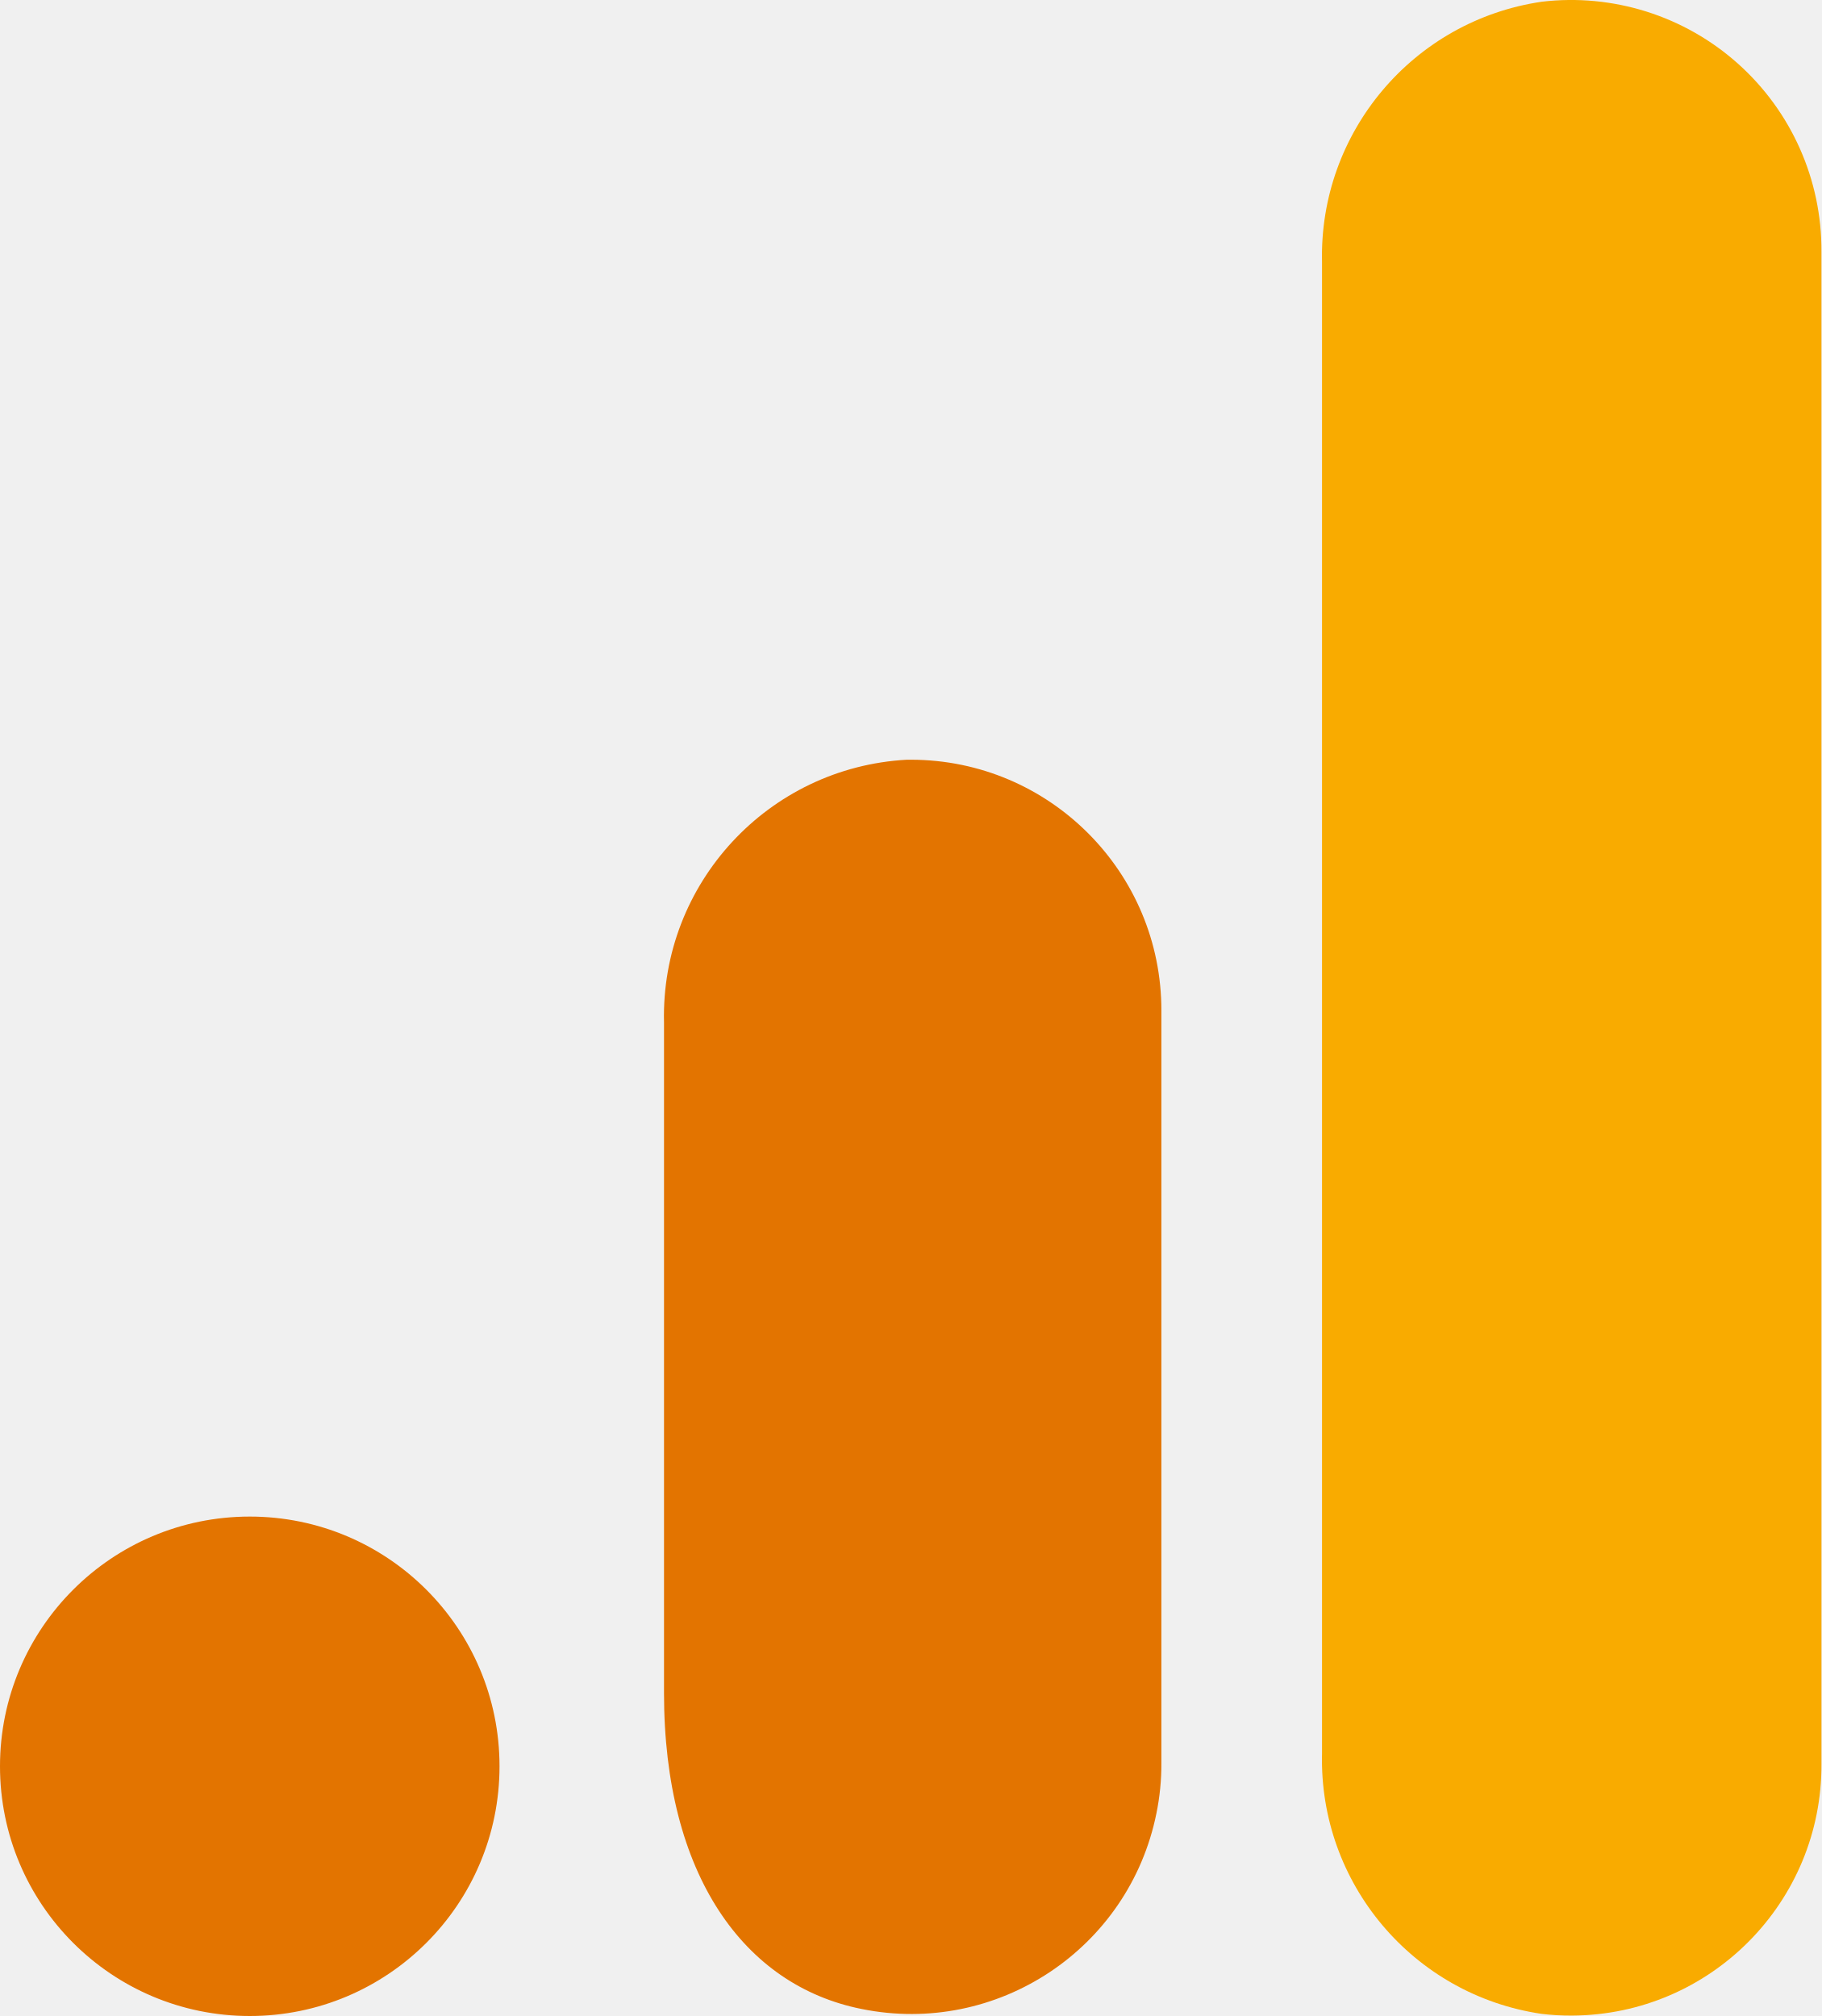
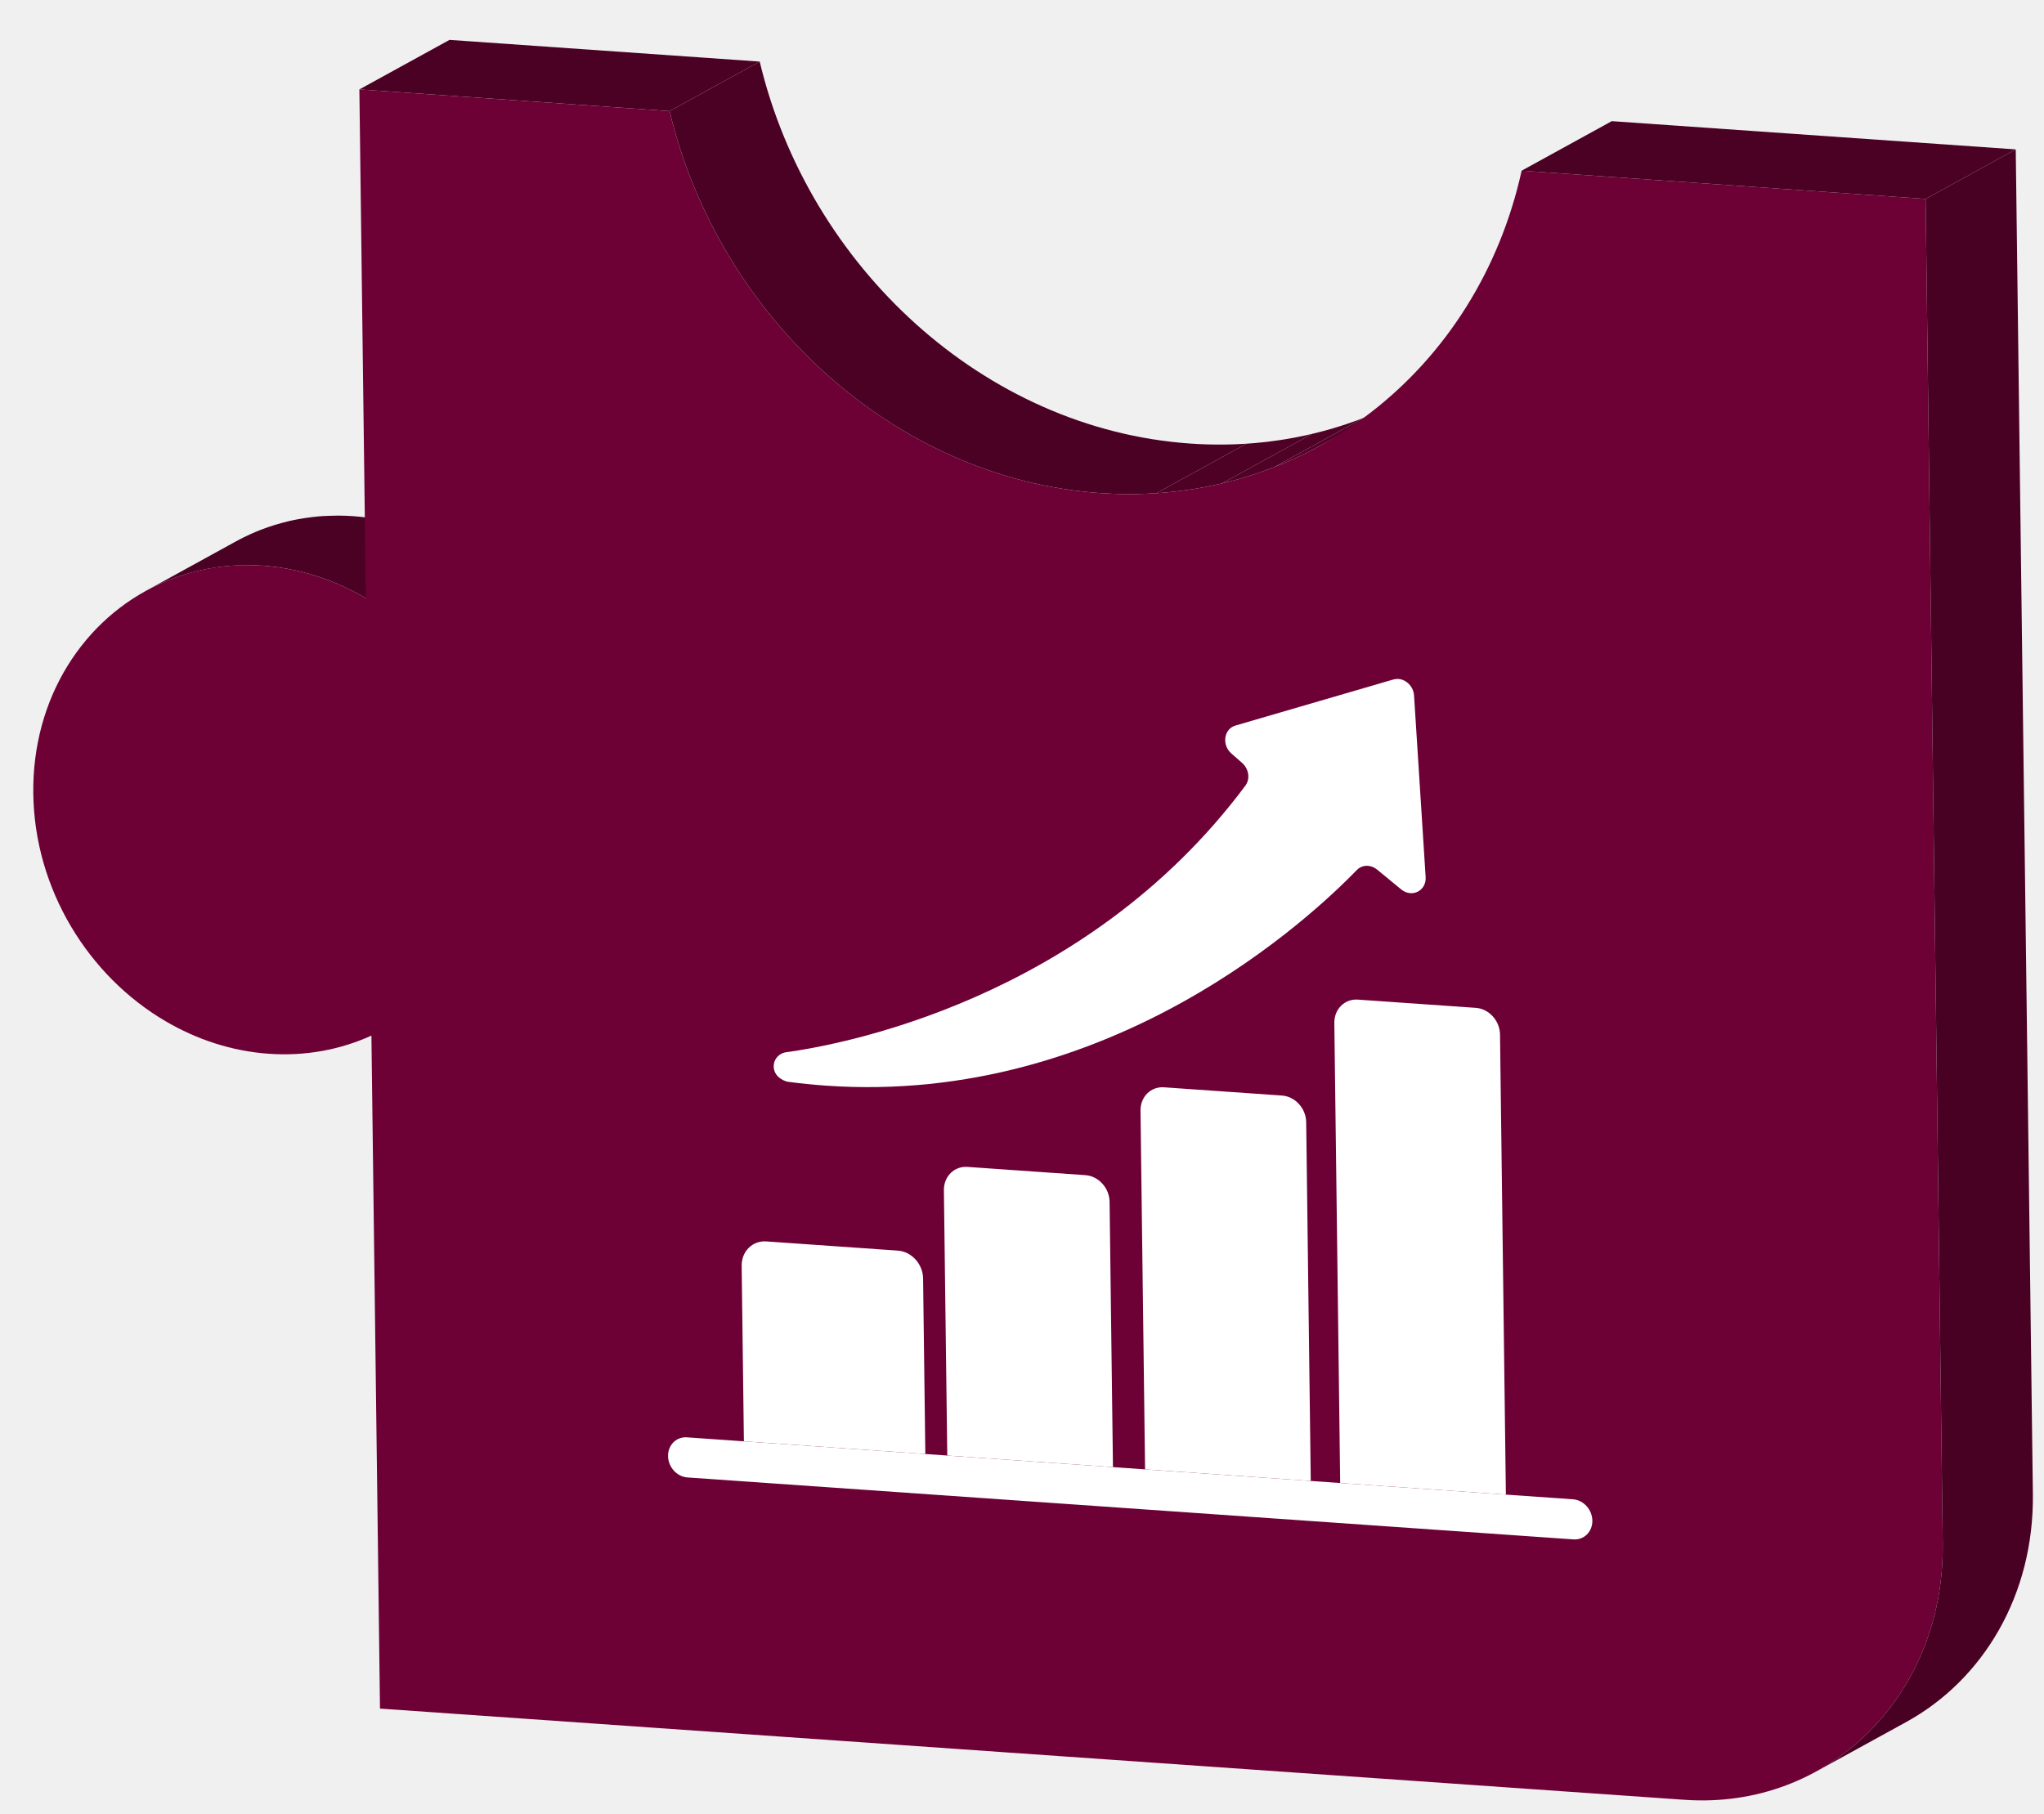
- <svg xmlns="http://www.w3.org/2000/svg" width="93.947" height="104" viewBox="0 0 93.947 104">
-   <g transform="translate(0 -.022)">
-     <path fill="#f9ab00" d="M1619.471,91.007A12.925,12.925,0,0,1,1606.614,104a12.362,12.362,0,0,1-1.591-.09,13.255,13.255,0,0,1-11.312-13.434V13.545A13.26,13.26,0,0,1,1605.044.111a12.909,12.909,0,0,1,14.426,12.9Z" data-name="Path 172" transform="translate(-1525.524)" />
-     <path fill="#e37400" d="M12.882,955.144A12.882,12.882,0,1,1,0,968.026,12.882,12.882,0,0,1,12.882,955.144ZM46.775,916.1a13.256,13.256,0,0,0-12.527,13.545v34.6c0,9.391,4.133,15.09,10.187,16.3a12.9,12.9,0,0,0,15.209-10.084,12.61,12.61,0,0,0,.257-2.6V929.051A12.925,12.925,0,0,0,47,916.1C46.924,916.1,46.847,916.1,46.775,916.1Z" data-name="Path 173" transform="translate(0 -876.886)" />
+ <svg xmlns="http://www.w3.org/2000/svg" version="1.1" id="svg2" xml:space="preserve" width="664.223" height="589.389" viewBox="0 0 664.223 589.389">
+   <defs id="defs6">
+     <clipPath clipPathUnits="userSpaceOnUse" id="clipPath18">
+       <path d="M 0,442.042 H 498.167 V 0 H 0 Z" id="path16" />
+     </clipPath>
+     <clipPath clipPathUnits="userSpaceOnUse" id="clipPath34">
+       <path d="m 190.072,352.38 c 7.935,-33.292 36.4,-59.677 69.87,-62.017 v 0 c 13.066,-0.914 25.279,1.949 35.737,7.695 v 0 l 14.633,8.042 c -10.458,-5.747 -22.671,-8.609 -35.738,-7.696 v 0 c -33.469,2.341 -61.934,28.725 -69.869,62.017 v 0 z" id="path32" />
+     </clipPath>
+     <clipPath clipPathUnits="userSpaceOnUse" id="clipPath62">
+       <path d="M 0,442.042 H 498.167 V 0 H 0 Z" id="path60" />
+     </clipPath>
+     <clipPath clipPathUnits="userSpaceOnUse" id="clipPath82">
+       <path d="m 189.867,130.757 150.05,-10.492 -1.756,137.834 -150.049,10.493 z" id="path80" />
+     </clipPath>
+   </defs>
+   <g id="g10" transform="matrix(1.333333,0,0,-1.333333,0,589.3893)">
+     <g id="g12" transform="matrix(1.501323,0,0,1.501323,-122.171,-114.0757)">
+       <g id="g14" clip-path="url(#clipPath18)">
+         <g id="g20" transform="translate(138.6417,286.6185)">
+           <path d="M 0,0 C -0.788,0.055 -1.568,0.081 -2.344,0.084 -2.601,0.086 -2.853,0.071 -3.108,0.067 -3.624,0.058 -4.139,0.048 -4.649,0.017 -4.714,0.013 -4.782,0.015 -4.847,0.011 -5.392,-0.025 -5.931,-0.077 -6.468,-0.138 -6.593,-0.153 -6.716,-0.171 -6.84,-0.187 c -0.535,-0.066 -1.066,-0.146 -1.593,-0.237 -0.137,-0.023 -0.274,-0.045 -0.41,-0.07 -0.545,-0.101 -1.088,-0.211 -1.623,-0.338 -0.047,-0.011 -0.093,-0.027 -0.14,-0.038 -0.629,-0.152 -1.25,-0.324 -1.865,-0.51 -0.095,-0.029 -0.194,-0.052 -0.289,-0.081 -0.709,-0.221 -1.406,-0.467 -2.093,-0.733 -0.03,-0.011 -0.061,-0.02 -0.091,-0.032 -0.58,-0.225 -1.153,-0.467 -1.717,-0.723 -0.763,-0.345 -1.511,-0.719 -2.242,-1.119 -0.023,-0.012 -0.045,-0.024 -0.068,-0.036 l -14.633,-8.042 c 0.754,0.414 1.524,0.8 2.311,1.156 0.593,0.269 1.197,0.519 1.807,0.755 0.687,0.265 1.384,0.511 2.092,0.732 0.099,0.031 0.202,0.054 0.301,0.084 0.612,0.185 1.229,0.357 1.854,0.508 0.582,0.14 1.17,0.265 1.763,0.376 0.136,0.025 0.274,0.046 0.41,0.07 0.527,0.091 1.058,0.17 1.593,0.237 0.124,0.016 0.247,0.034 0.372,0.048 0.601,0.069 1.208,0.119 1.82,0.156 0.509,0.031 1.024,0.041 1.54,0.049 0.255,0.005 0.508,0.019 0.764,0.018 0.776,-0.004 1.557,-0.029 2.344,-0.084 5.237,-0.366 10.257,-1.855 14.827,-4.22 0.653,-0.338 1.297,-0.693 1.931,-1.066 l 14.632,8.041 C 11.686,-2.303 5.985,-0.419 0,0" style="fill:#4b0124;fill-opacity:1;fill-rule:nonzero;stroke:none" id="path22" />
+         </g>
+         <g id="g24" transform="translate(139.7143,355.9011)">
+           <path d="M 0,0 14.633,8.041 64.99,4.52 50.358,-3.521 Z" style="fill:#4b0123;fill-opacity:1;fill-rule:nonzero;stroke:none" id="path26" />
+         </g>
+       </g>
+     </g>
+     <g id="g28" transform="matrix(1.501323,0,0,1.501323,-122.171,-114.0757)">
+       <g id="g30" clip-path="url(#clipPath34)">
+         <g id="g36" transform="translate(190.0719,352.3797)">
+           <path d="m 0,0 14.633,8.041 c 7.935,-33.291 36.401,-59.676 69.869,-62.016 3.105,-0.218 6.161,-0.222 9.157,-0.024 L 79.027,-62.04 c -2.997,-0.198 -6.053,-0.194 -9.158,0.023 C 36.401,-59.676 7.936,-33.292 0,0" style="fill:#4b0124;fill-opacity:1;fill-rule:nonzero;stroke:none" id="path38" />
+         </g>
+         <g id="g40" transform="translate(269.0985,290.3392)">
+           <path d="m 0,0 14.633,8.041 c 3.643,0.24 7.197,0.778 10.641,1.591 L 10.641,1.591 C 7.198,0.777 3.643,0.24 0,0" style="fill:#4e0125;fill-opacity:1;fill-rule:nonzero;stroke:none" id="path42" />
+         </g>
+         <g id="g44" transform="translate(279.7396,291.9301)">
+           <path d="m 0,0 14.633,8.041 c 2.894,0.684 5.709,1.563 8.434,2.624 L 8.434,2.623 C 5.71,1.562 2.894,0.684 0,0" style="fill:#500126;fill-opacity:1;fill-rule:nonzero;stroke:none" id="path46" />
+         </g>
+         <g id="g48" transform="translate(288.1736,294.5533)">
+           <path d="m 0,0 14.633,8.041 c 2.541,0.99 5.003,2.138 7.375,3.434 L 7.376,3.434 C 5.003,2.138 2.541,0.99 0,0" style="fill:#530128;fill-opacity:1;fill-rule:nonzero;stroke:none" id="path50" />
+         </g>
+         <g id="g52" transform="translate(295.5492,297.9875)">
+           <path d="m 0,0 14.633,8.041 c 0.043,0.024 0.086,0.048 0.13,0.071 L 0.13,0.071 C 0.087,0.047 0.043,0.024 0,0" style="fill:#56012a;fill-opacity:1;fill-rule:nonzero;stroke:none" id="path54" />
+         </g>
+       </g>
+     </g>
+     <g id="g56" transform="matrix(1.501323,0,0,1.501323,-122.171,-114.0757)">
+       <g id="g58" clip-path="url(#clipPath62)">
+         <g id="g64" transform="translate(393.9748,338.1214)">
+           <path d="m 0,0 2.78,-218.284 c 0.314,-24.636 -18.458,-43.278 -41.927,-41.637 l -211.765,14.808 -1.392,109.269 c -5.004,-2.278 -10.668,-3.368 -16.652,-2.949 -5.993,0.419 -11.687,2.303 -16.766,5.286 -12.529,7.338 -21.276,21.408 -21.474,36.964 -0.198,15.547 8.205,28.453 20.569,34.05 5.013,2.278 10.668,3.368 16.661,2.949 5.985,-0.419 11.686,-2.303 16.758,-5.286 l -1.052,82.61 50.357,-3.522 c 7.936,-33.291 36.401,-59.676 69.869,-62.016 33.477,-2.341 61.354,20.104 68.455,52.344 z" style="fill:#6d0136;fill-opacity:1;fill-rule:nonzero;stroke:none" id="path66" />
+         </g>
+         <g id="g68" transform="translate(408.6075,346.1627)">
+           <path d="m 0,0 -14.633,-8.041 2.78,-218.284 c 0.209,-16.422 -8.062,-30.18 -20.551,-37.043 l 14.633,8.041 c 12.489,6.863 20.76,20.622 20.551,37.043 z" style="fill:#490123;fill-opacity:1;fill-rule:nonzero;stroke:none" id="path70" />
+         </g>
+         <g id="g72" transform="translate(328.3959,342.7072)">
+           <path d="M 0,0 14.633,8.041 80.212,3.456 65.579,-4.586 Z" style="fill:#4b0123;fill-opacity:1;fill-rule:nonzero;stroke:none" id="path74" />
+         </g>
+       </g>
+     </g>
+     <g id="g76" transform="matrix(1.501323,0,0,1.501323,-122.171,-114.0757)">
+       <g id="g78" clip-path="url(#clipPath82)">
+         <g id="g84" transform="translate(227.1268,167.3674)">
+           <path d="m 0,0 -21.357,1.493 c -2.238,0.157 -4.024,-1.617 -3.994,-3.966 l 0.363,-28.49 29.453,-2.06 -0.363,28.49 C 4.073,-2.184 2.238,-0.156 0,0" style="fill:#ffffff;fill-opacity:1;fill-rule:nonzero;stroke:none" id="path86" />
+         </g>
+         <g id="g88" transform="translate(257.587,179.6191)">
+           <path d="m 0,0 -19.161,1.34 c -2.137,0.149 -3.849,-1.551 -3.82,-3.786 l 0.548,-43.077 26.897,-1.881 -0.548,43.078 C 3.887,-2.092 2.137,-0.149 0,0" style="fill:#ffffff;fill-opacity:1;fill-rule:nonzero;stroke:none" id="path90" />
+         </g>
+         <g id="g92" transform="translate(289.4959,192.5431)">
+           <path d="m 0,0 -19.161,1.34 c -2.137,0.149 -3.84,-1.551 -3.812,-3.786 l 0.742,-58.247 26.897,-1.881 -0.742,58.247 C 3.896,-2.092 2.138,-0.149 0,0" style="fill:#ffffff;fill-opacity:1;fill-rule:nonzero;stroke:none" id="path94" />
+         </g>
+         <g id="g96" transform="translate(320.961,206.7815)">
+           <path d="m 0,0 -19.161,1.34 c -2.137,0.149 -3.84,-1.551 -3.812,-3.786 l 0.951,-74.7 26.898,-1.881 -0.952,74.7 C 3.896,-2.092 2.137,-0.149 0,0" style="fill:#ffffff;fill-opacity:1;fill-rule:nonzero;stroke:none" id="path98" />
+         </g>
+         <g id="g100" transform="translate(336.7244,126.9933)">
+           <path d="m 0,0 -10.888,0.761 -26.897,1.881 -4.777,0.334 -26.898,1.881 -5.213,0.365 -26.897,1.88 -3.562,0.25 -29.454,2.059 -9.253,0.647 c -1.71,0.12 -3.083,-1.244 -3.06,-3.038 0.023,-1.795 1.433,-3.353 3.143,-3.473 L 0.083,-6.511 c 1.718,-0.12 3.091,1.243 3.068,3.038 C 3.128,-1.678 1.718,-0.12 0,0" style="fill:#ffffff;fill-opacity:1;fill-rule:nonzero;stroke:none" id="path102" />
+         </g>
+         <g id="g104" transform="translate(308.3826,260.1819)">
+           <path d="m 0,0 c -0.271,0.019 -0.547,-0.008 -0.821,-0.088 l -25.622,-7.474 c -1.886,-0.554 -2.263,-3.138 -0.671,-4.533 l 1.753,-1.538 c 1.092,-0.955 1.34,-2.608 0.524,-3.694 -26.1,-35.008 -66.147,-42.132 -74.541,-43.277 -1.22,-0.161 -2.161,-1.247 -2.011,-2.558 0.207,-1.79 2.215,-2.229 2.215,-2.229 2.112,-0.283 4.195,-0.494 6.253,-0.638 46.468,-3.25 79.056,27.677 86.188,35.015 0.483,0.495 1.133,0.72 1.792,0.674 0.514,-0.036 1.033,-0.237 1.481,-0.604 l 3.927,-3.228 c 0.465,-0.379 0.974,-0.57 1.469,-0.604 1.352,-0.095 2.592,0.983 2.492,2.613 L 2.545,-2.671 C 2.45,-1.226 1.29,-0.09 0,0" style="fill:#ffffff;fill-opacity:1;fill-rule:nonzero;stroke:none" id="path106" />
+         </g>
+       </g>
+     </g>
  </g>
</svg>
